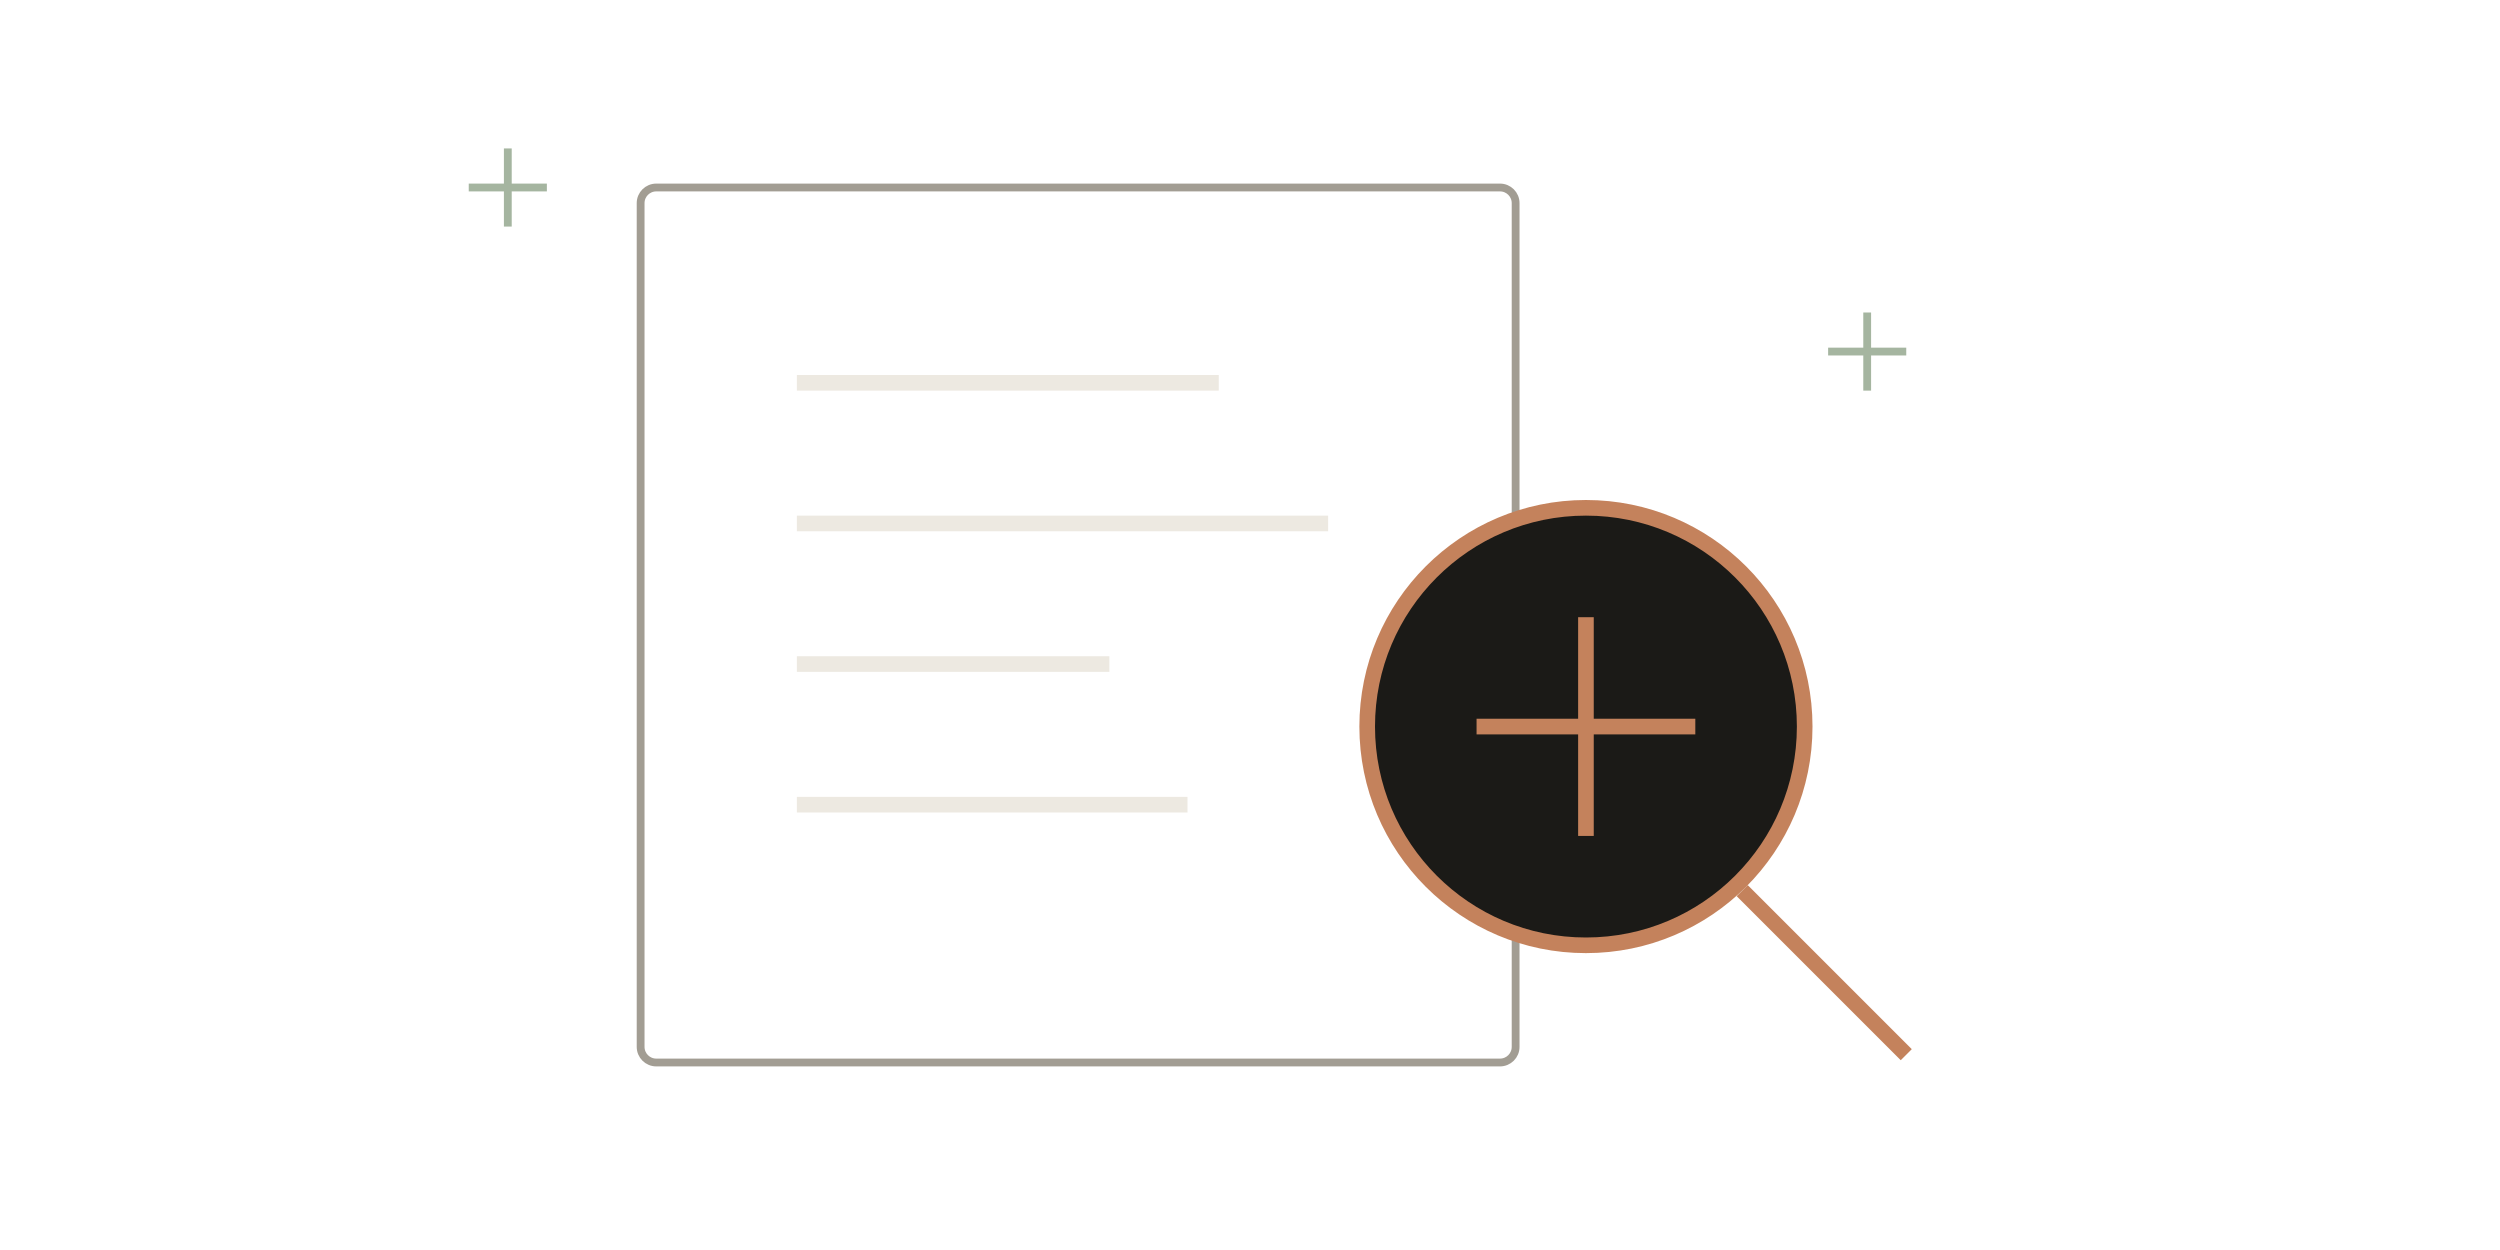
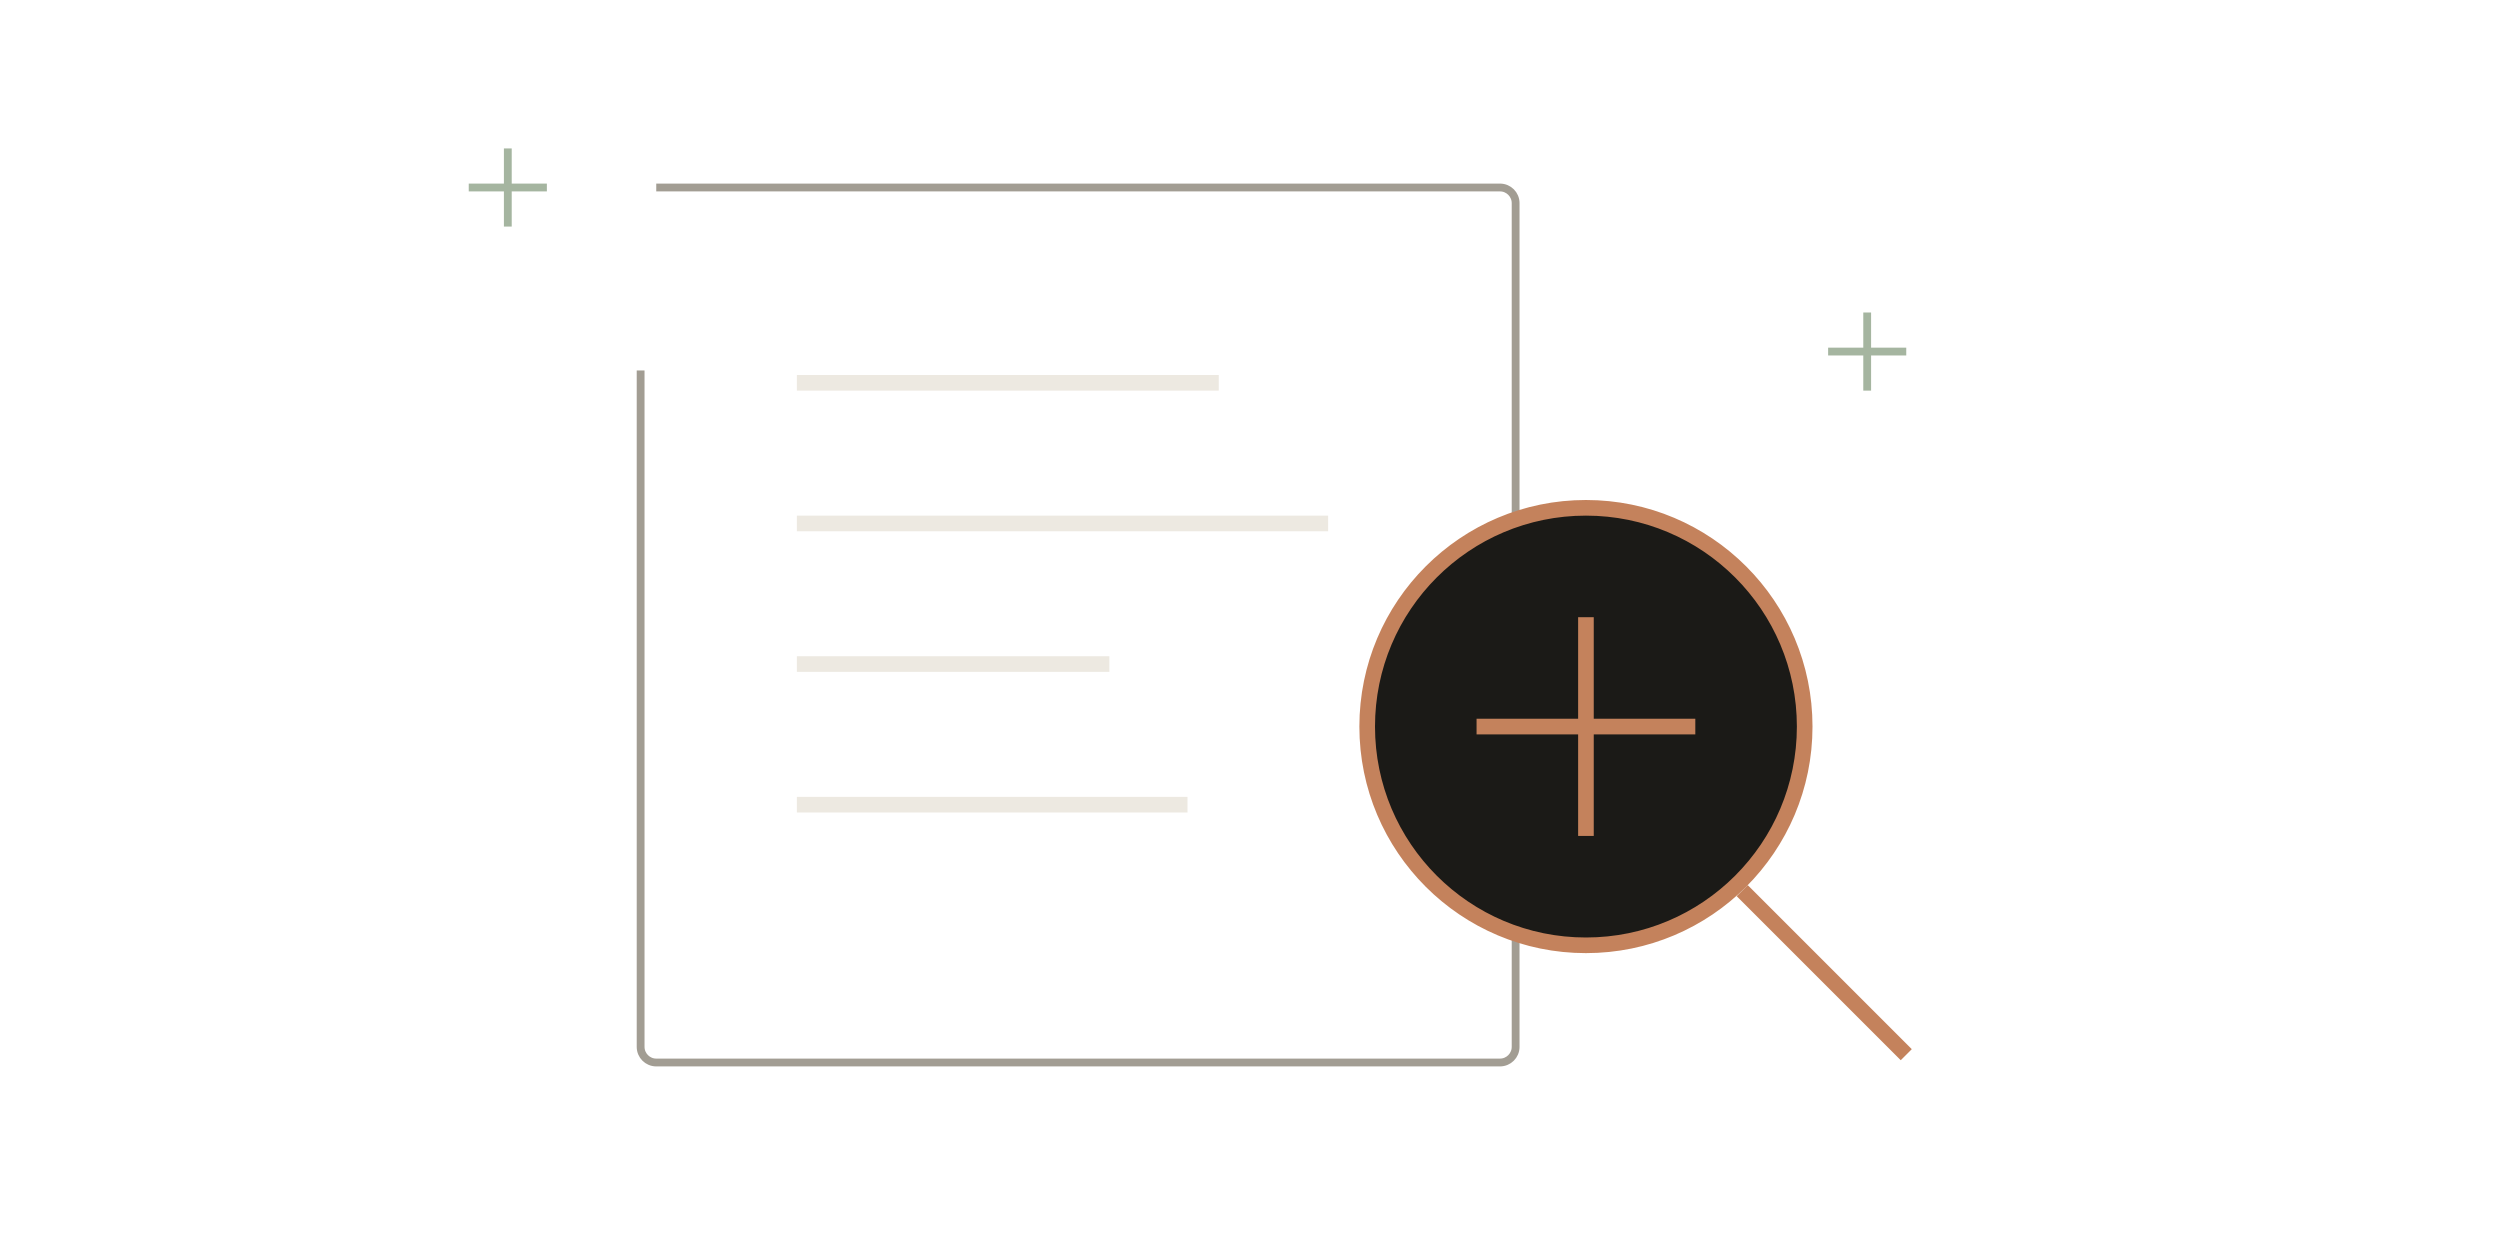
<svg xmlns="http://www.w3.org/2000/svg" width="320" height="160" viewBox="0 0 320 160" fill="none">
+   <style>path,rect,circle{stroke-dasharray:420;stroke-dashoffset:0;animation:draw 6s cubic-bezier(.2,.7,.2,1) infinite}circle{animation-delay:.25s}@keyframes draw{0%{stroke-dashoffset:420}15%,100%{stroke-dashoffset:0}}@media (prefers-reduced-motion:reduce){path,rect,circle{animation:none!important;stroke-dashoffset:0!important}}</style>
  <rect x="82" y="24" width="112" height="112" rx="2" stroke="#a29d93" />
  <path d="M102 49h54m-54 18h68m-68 18h40m-40 18h50" stroke="#ede9e1" stroke-width="2" />
  <circle cx="203" cy="93" r="28" fill="#1b1a17" stroke="#c4825c" stroke-width="2" />
  <path d="m223 114 21 21M189 93h28m-14-14v28" stroke="#c4825c" stroke-width="2" />
  <path d="M60 24h10M65 19v10M234 45h10m-5-5v10" stroke="#a5b5a0" />
</svg>
